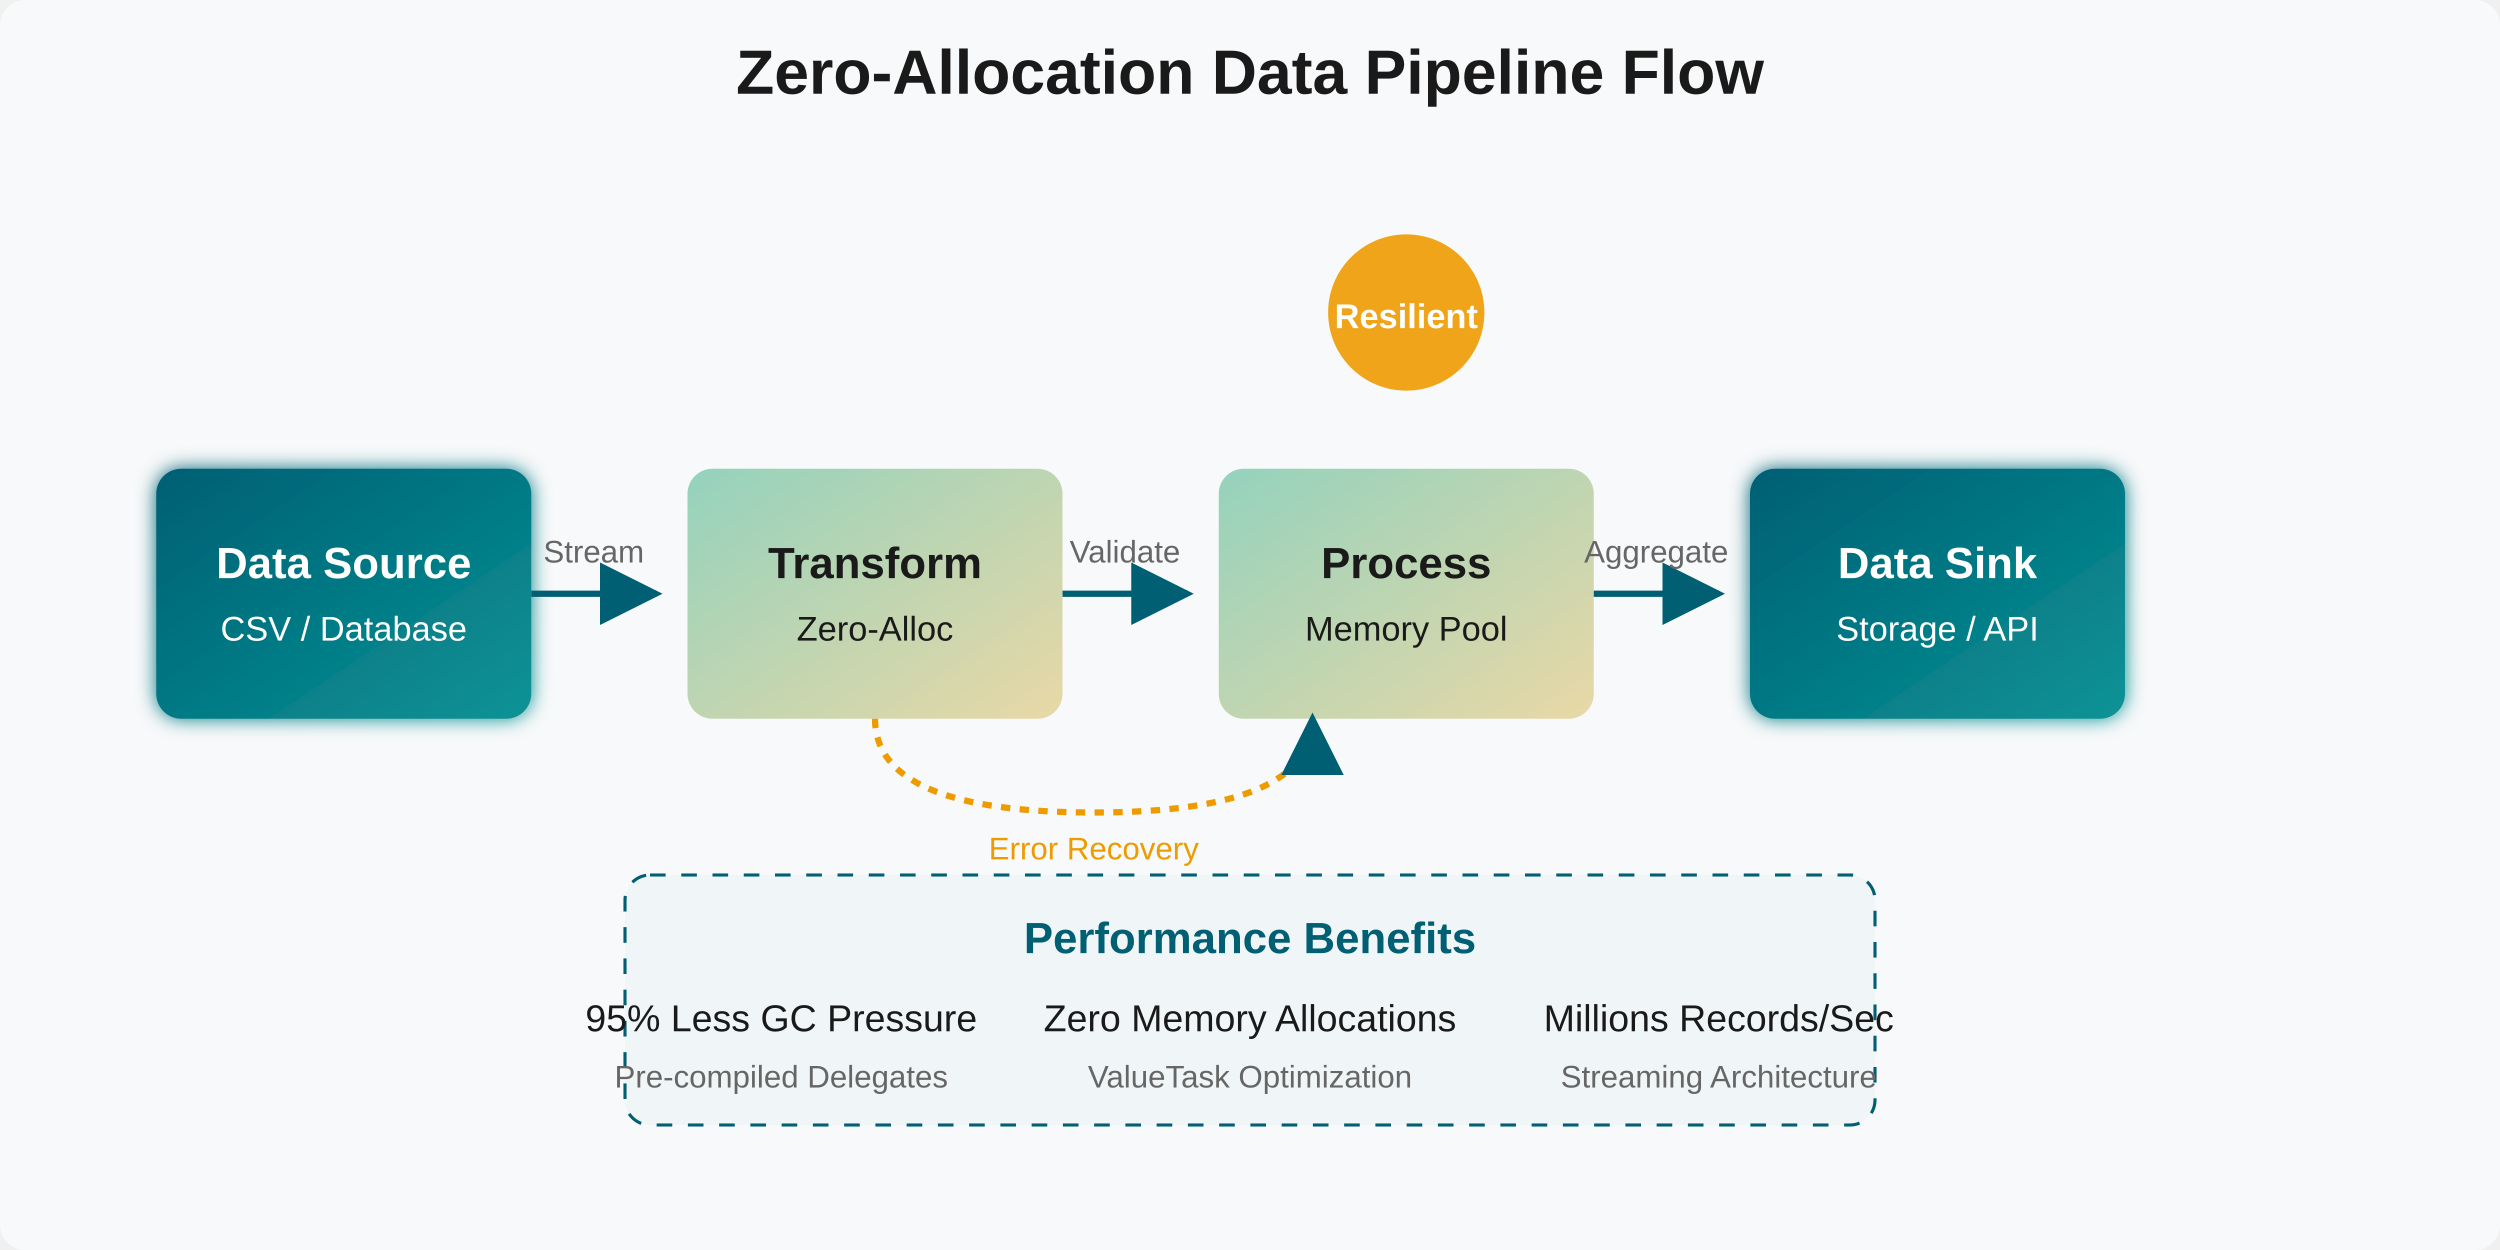
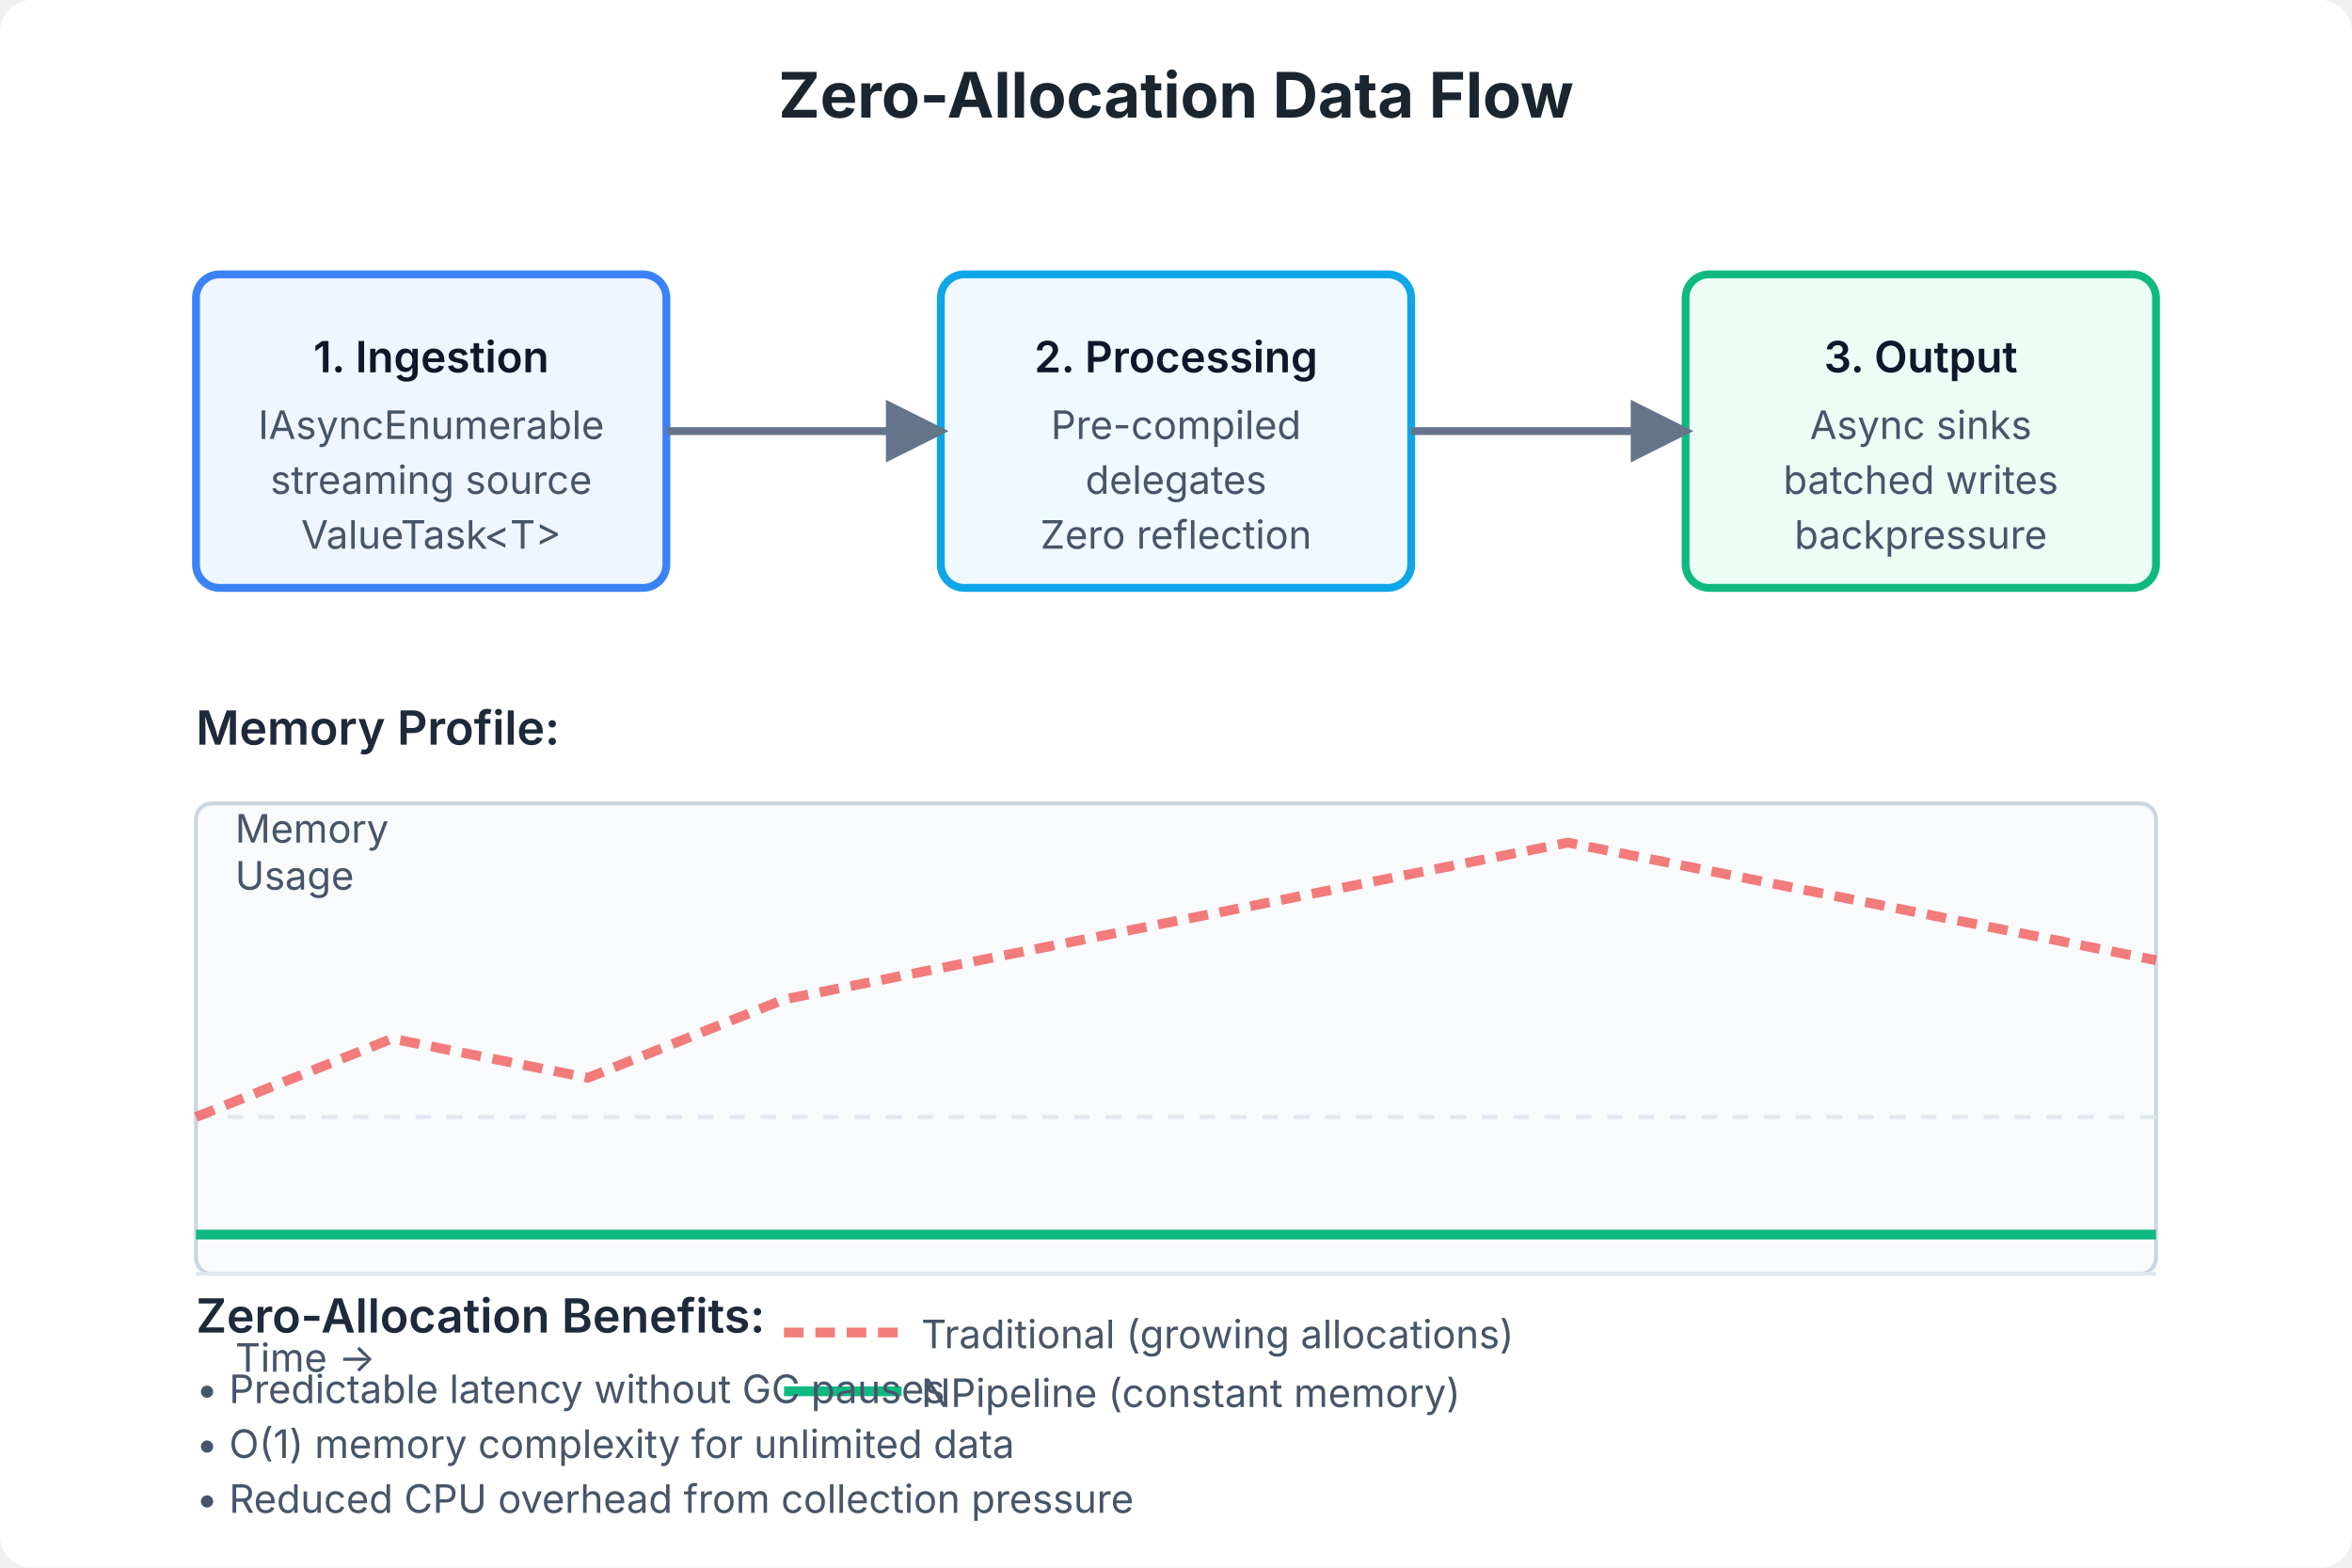
- <svg xmlns="http://www.w3.org/2000/svg" viewBox="0 0 800 400">
+ <svg xmlns="http://www.w3.org/2000/svg" viewBox="0 0 600 400">
  <defs>
-     <linearGradient id="primaryGradient" x1="0%" y1="0%" x2="100%" y2="100%">
-       <stop offset="0%" style="stop-color:#005F73;stop-opacity:1" />
-       <stop offset="100%" style="stop-color:#0A9396;stop-opacity:1" />
-     </linearGradient>
-     <linearGradient id="processGradient" x1="0%" y1="0%" x2="100%" y2="100%">
-       <stop offset="0%" style="stop-color:#94D2BD;stop-opacity:1" />
-       <stop offset="100%" style="stop-color:#E9D8A6;stop-opacity:1" />
-     </linearGradient>
-     <marker id="arrowhead" markerWidth="10" markerHeight="10" refX="9" refY="5" orient="auto">
-       <polygon points="0 0, 10 5, 0 10" fill="#005F73" />
+     <style>
+       .flow-label { font-family: -apple-system, BlinkMacSystemFont, 'Segoe UI', sans-serif; font-size: 12px; font-weight: 600; fill: #1e293b; }
+       .flow-desc { font-family: -apple-system, BlinkMacSystemFont, 'Segoe UI', sans-serif; font-size: 10px; fill: #475569; }
+       .stage-title { font-family: -apple-system, BlinkMacSystemFont, 'Segoe UI', sans-serif; font-size: 11px; font-weight: 600; fill: #0f172a; }
+       .main-title { font-family: -apple-system, BlinkMacSystemFont, 'Segoe UI', sans-serif; font-size: 16px; font-weight: 700; fill: #1a252f; }
+     </style>
+     <marker id="flow-arrow" markerWidth="8" markerHeight="8" refX="7" refY="4" orient="auto">
+       <polygon points="0 0, 8 4, 0 8" fill="#64748b" />
    </marker>
-     <filter id="glow">
-       <feGaussianBlur stdDeviation="3" result="coloredBlur" />
-       <feMerge>
-         <feMergeNode in="coloredBlur" />
-         <feMergeNode in="SourceGraphic" />
-       </feMerge>
-     </filter>
  </defs>
-   <rect width="800" height="400" fill="#f8f9fa" rx="8" />
-   <text x="400" y="30" text-anchor="middle" font-family="Arial, sans-serif" font-size="20" font-weight="bold" fill="#1a1a1a">
-     Zero-Allocation Data Pipeline Flow
+   <rect width="600" height="400" fill="#ffffff" rx="8" />
+   <text x="300" y="30" text-anchor="middle" class="main-title">
+     Zero-Allocation Data Flow
  </text>
-   <g id="source-node">
-     <rect x="50" y="150" width="120" height="80" rx="8" fill="url(#primaryGradient)" filter="url(#glow)" />
-     <text x="110" y="185" text-anchor="middle" font-family="Arial, sans-serif" font-size="14" font-weight="bold" fill="white">
-       Data Source
-     </text>
-     <text x="110" y="205" text-anchor="middle" font-family="Arial, sans-serif" font-size="11" fill="white">
-       CSV / Database
-     </text>
+   <g transform="translate(50, 70)">
+     <rect width="120" height="80" rx="6" fill="#eff6ff" stroke="#3b82f6" stroke-width="2" />
+     <text x="60" y="25" text-anchor="middle" class="stage-title">1. Ingestion</text>
+     <text x="60" y="42" text-anchor="middle" class="flow-desc">IAsyncEnumerable</text>
+     <text x="60" y="56" text-anchor="middle" class="flow-desc">streaming source</text>
+     <text x="60" y="70" text-anchor="middle" class="flow-desc">ValueTask&lt;T&gt;</text>
  </g>
-   <line x1="170" y1="190" x2="210" y2="190" stroke="#005F73" stroke-width="2" marker-end="url(#arrowhead)" />
-   <text x="190" y="180" text-anchor="middle" font-family="Arial, sans-serif" font-size="10" fill="#666">
-     Stream
-   </text>
-   <g id="transform-node-1">
-     <rect x="220" y="150" width="120" height="80" rx="8" fill="url(#processGradient)" />
-     <text x="280" y="185" text-anchor="middle" font-family="Arial, sans-serif" font-size="14" font-weight="bold" fill="#1a1a1a">
-       Transform
-     </text>
-     <text x="280" y="205" text-anchor="middle" font-family="Arial, sans-serif" font-size="11" fill="#1a1a1a">
-       Zero-Alloc
-     </text>
+   <g transform="translate(240, 70)">
+     <rect width="120" height="80" rx="6" fill="#f0f9ff" stroke="#0ea5e9" stroke-width="2" />
+     <text x="60" y="25" text-anchor="middle" class="stage-title">2. Processing</text>
+     <text x="60" y="42" text-anchor="middle" class="flow-desc">Pre-compiled</text>
+     <text x="60" y="56" text-anchor="middle" class="flow-desc">delegates</text>
+     <text x="60" y="70" text-anchor="middle" class="flow-desc">Zero reflection</text>
  </g>
-   <line x1="340" y1="190" x2="380" y2="190" stroke="#005F73" stroke-width="2" marker-end="url(#arrowhead)" />
-   <text x="360" y="180" text-anchor="middle" font-family="Arial, sans-serif" font-size="10" fill="#666">
-       Validate
-   </text>
-   <g id="process-node">
-     <rect x="390" y="150" width="120" height="80" rx="8" fill="url(#processGradient)" />
-     <text x="450" y="185" text-anchor="middle" font-family="Arial, sans-serif" font-size="14" font-weight="bold" fill="#1a1a1a">
-       Process
-     </text>
-     <text x="450" y="205" text-anchor="middle" font-family="Arial, sans-serif" font-size="11" fill="#1a1a1a">
-       Memory Pool
-     </text>
+   <g transform="translate(430, 70)">
+     <rect width="120" height="80" rx="6" fill="#ecfdf5" stroke="#10b981" stroke-width="2" />
+     <text x="60" y="25" text-anchor="middle" class="stage-title">3. Output</text>
+     <text x="60" y="42" text-anchor="middle" class="flow-desc">Async sinks</text>
+     <text x="60" y="56" text-anchor="middle" class="flow-desc">batched writes</text>
+     <text x="60" y="70" text-anchor="middle" class="flow-desc">backpressure</text>
  </g>
-   <line x1="510" y1="190" x2="550" y2="190" stroke="#005F73" stroke-width="2" marker-end="url(#arrowhead)" />
-   <text x="530" y="180" text-anchor="middle" font-family="Arial, sans-serif" font-size="10" fill="#666">
-       Aggregate
-   </text>
-   <g id="sink-node">
-     <rect x="560" y="150" width="120" height="80" rx="8" fill="url(#primaryGradient)" filter="url(#glow)" />
-     <text x="620" y="185" text-anchor="middle" font-family="Arial, sans-serif" font-size="14" font-weight="bold" fill="white">
-       Data Sink
-     </text>
-     <text x="620" y="205" text-anchor="middle" font-family="Arial, sans-serif" font-size="11" fill="white">
-       Storage / API
-     </text>
+   <path d="M 170 110 L 240 110" stroke="#64748b" stroke-width="2" fill="none" marker-end="url(#flow-arrow)" />
+   <path d="M 360 110 L 430 110" stroke="#64748b" stroke-width="2" fill="none" marker-end="url(#flow-arrow)" />
+   <g transform="translate(50, 190)">
+     <text x="0" y="0" class="flow-label">Memory Profile:</text>
+     <rect x="0" y="15" width="500" height="120" fill="#f8fafc" stroke="#cbd5e1" stroke-width="1" rx="4" />
+     <line x1="0" y1="95" x2="500" y2="95" stroke="#e2e8f0" stroke-width="1" stroke-dasharray="4,4" />
+     <line x1="0" y1="135" x2="500" y2="135" stroke="#e2e8f0" stroke-width="1" />
+     <path d="M 0 95 L 50 75 L 100 85 L 150 65 L 200 55 L 250 45 L 300 35 L 350 25 L 400 35 L 450 45 L 500 55" stroke="#ef4444" stroke-width="2.5" fill="none" opacity="0.7" stroke-dasharray="5,3" />
+     <path d="M 0 125 L 500 125" stroke="#10b981" stroke-width="2.5" fill="none" />
+     <text x="10" y="160" class="flow-desc">Time →</text>
+     <text x="10" y="25" class="flow-desc">Memory</text>
+     <text x="10" y="37" class="flow-desc">Usage</text>
+     <g transform="translate(150, 150)">
+       <line x1="0" y1="0" x2="30" y2="0" stroke="#ef4444" stroke-width="2.5" stroke-dasharray="5,3" opacity="0.7" />
+       <text x="35" y="4" class="flow-desc">Traditional (growing allocations)</text>
+       <line x1="0" y1="15" x2="30" y2="15" stroke="#10b981" stroke-width="2.5" />
+       <text x="35" y="19" class="flow-desc">NPipeline (constant memory)</text>
+     </g>
  </g>
-   <g id="metrics">
-     <rect x="200" y="280" width="400" height="80" rx="8" fill="#f0f6f7" stroke="#005F73" stroke-width="1" stroke-dasharray="5,5" />
-     <text x="400" y="305" text-anchor="middle" font-family="Arial, sans-serif" font-size="14" font-weight="bold" fill="#005F73">
-       Performance Benefits
-     </text>
-     <text x="250" y="330" text-anchor="middle" font-family="Arial, sans-serif" font-size="12" fill="#1a1a1a">
-       95% Less GC Pressure
-     </text>
-     <text x="400" y="330" text-anchor="middle" font-family="Arial, sans-serif" font-size="12" fill="#1a1a1a">
-       Zero Memory Allocations
-     </text>
-     <text x="550" y="330" text-anchor="middle" font-family="Arial, sans-serif" font-size="12" fill="#1a1a1a">
-       Millions Records/Sec
-     </text>
-     <text x="250" y="348" text-anchor="middle" font-family="Arial, sans-serif" font-size="10" fill="#666">
-       Pre-compiled Delegates
-     </text>
-     <text x="400" y="348" text-anchor="middle" font-family="Arial, sans-serif" font-size="10" fill="#666">
-       ValueTask Optimization
-     </text>
-     <text x="550" y="348" text-anchor="middle" font-family="Arial, sans-serif" font-size="10" fill="#666">
-       Streaming Architecture
-     </text>
-   </g>
-   <g id="error-path">
-     <path d="M 280 230 Q 280 260 350 260 Q 420 260 420 230" stroke="#EE9B00" stroke-width="2" fill="none" stroke-dasharray="3,3" marker-end="url(#arrowhead)" />
-     <text x="350" y="275" text-anchor="middle" font-family="Arial, sans-serif" font-size="10" fill="#EE9B00">
-       Error Recovery
-     </text>
-   </g>
-   <g id="resilience-badge">
-     <circle cx="450" cy="100" r="25" fill="#EE9B00" opacity="0.9" />
-     <text x="450" y="105" text-anchor="middle" font-family="Arial, sans-serif" font-size="11" font-weight="bold" fill="white">
-       Resilient
-     </text>
+   <g transform="translate(50, 340)">
+     <text x="0" y="0" class="flow-label">Zero-Allocation Benefits:</text>
+     <text x="0" y="18" class="flow-desc">• Predictable latency without GC pauses</text>
+     <text x="0" y="32" class="flow-desc">• O(1) memory complexity for unlimited data</text>
+     <text x="0" y="46" class="flow-desc">• Reduced CPU overhead from collection pressure</text>
  </g>
</svg>
